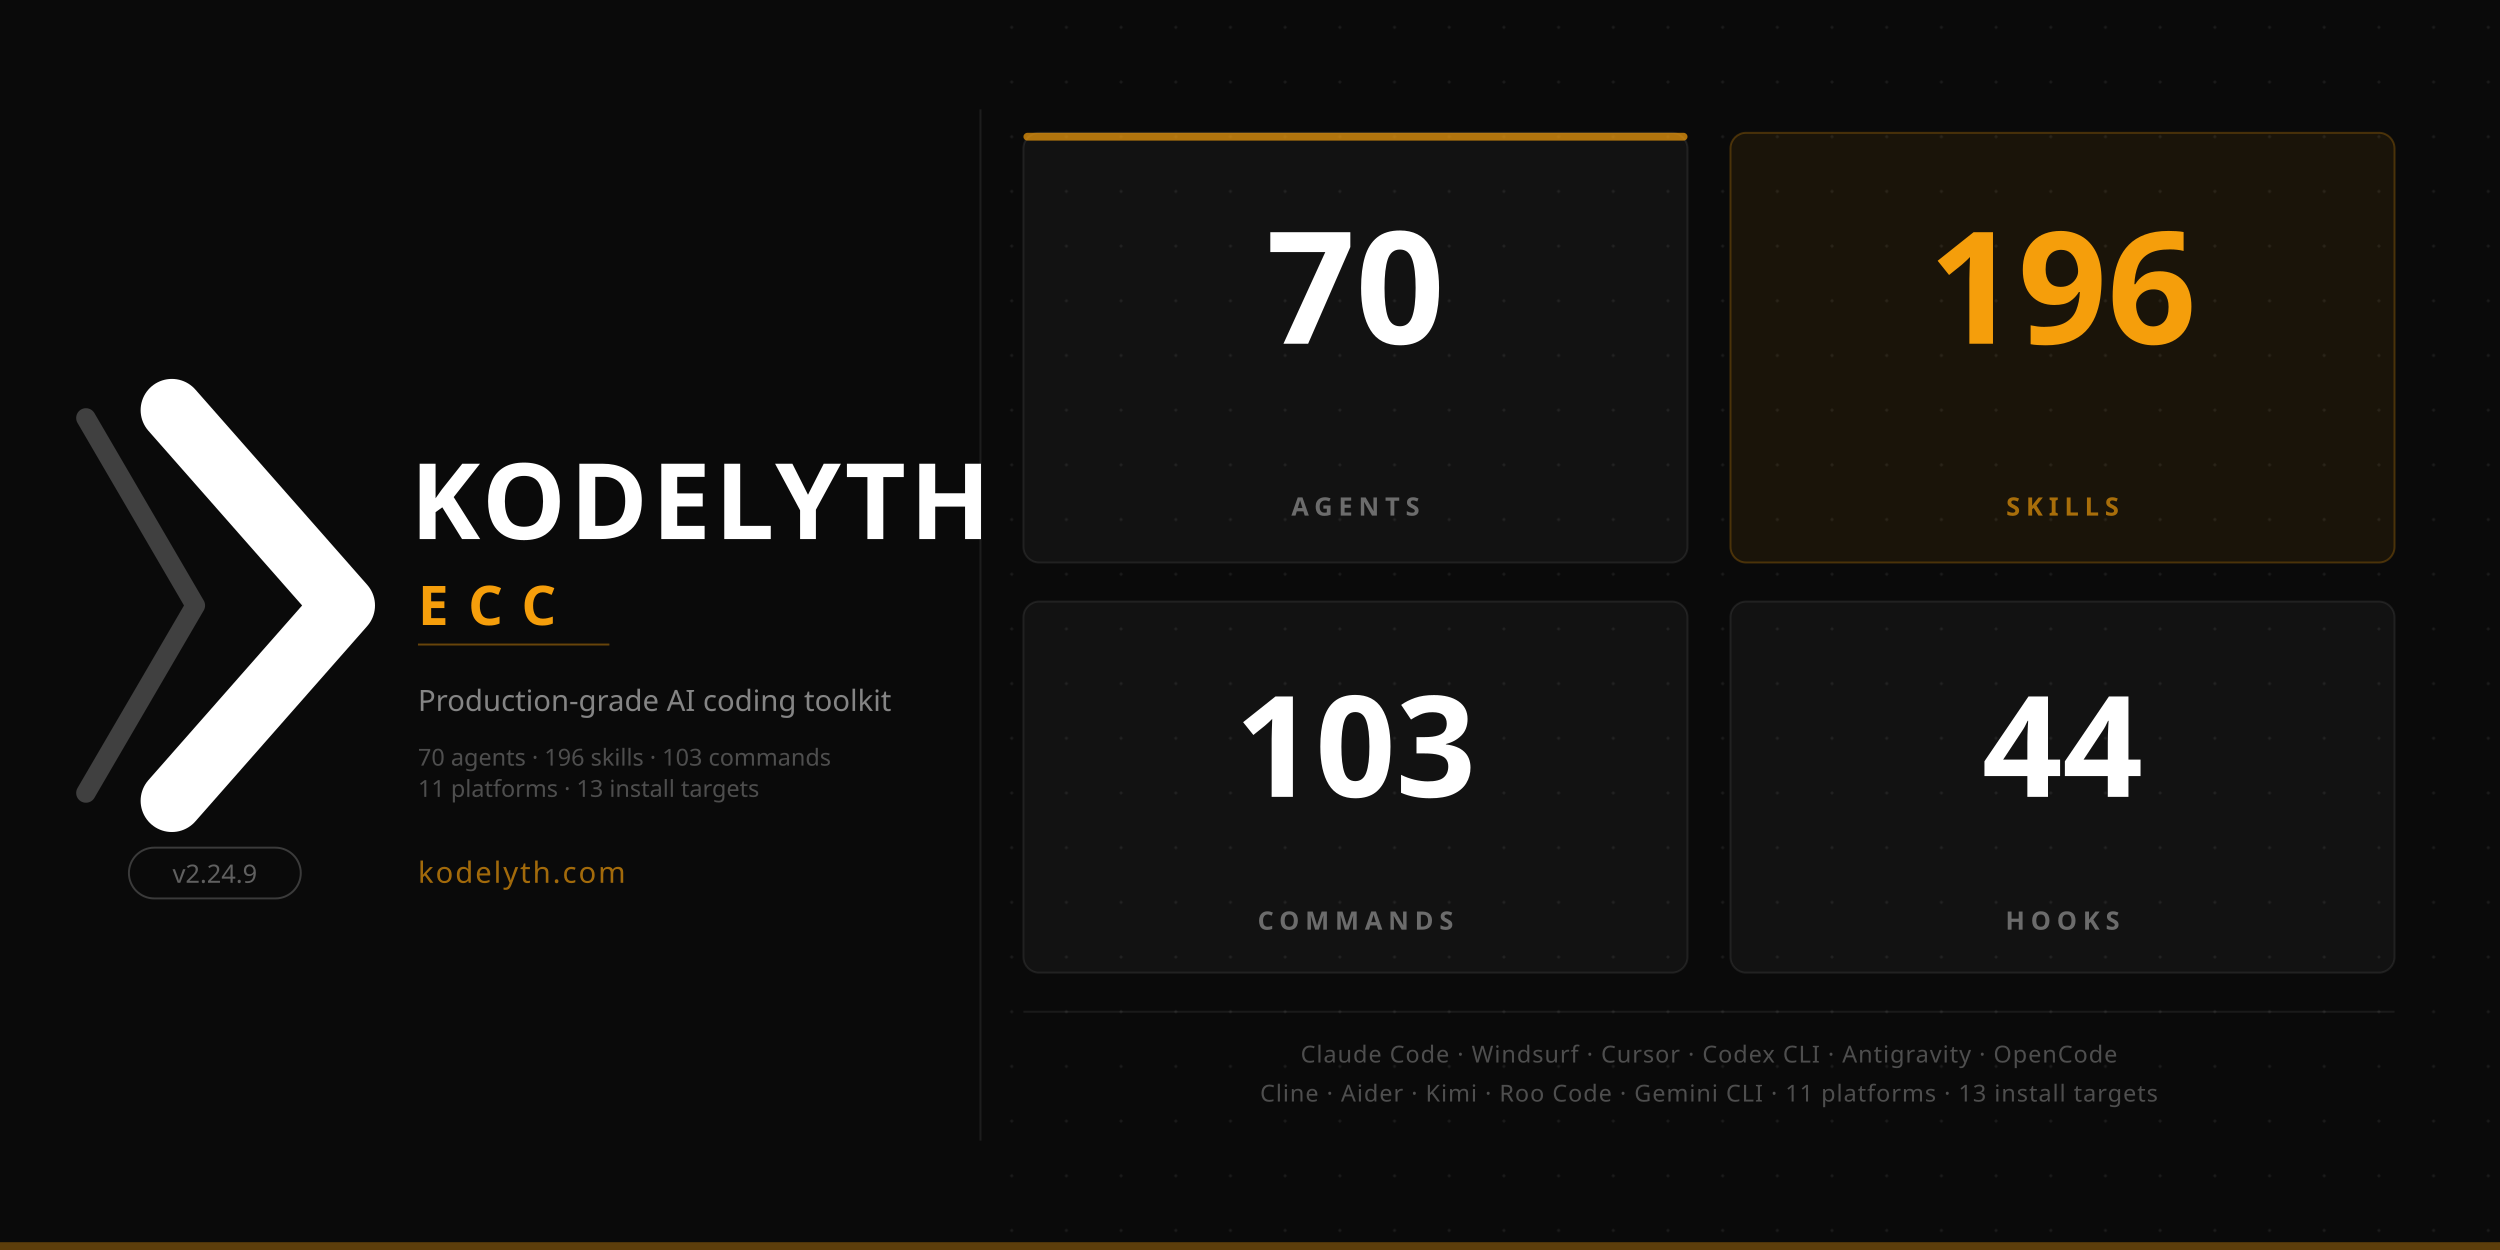
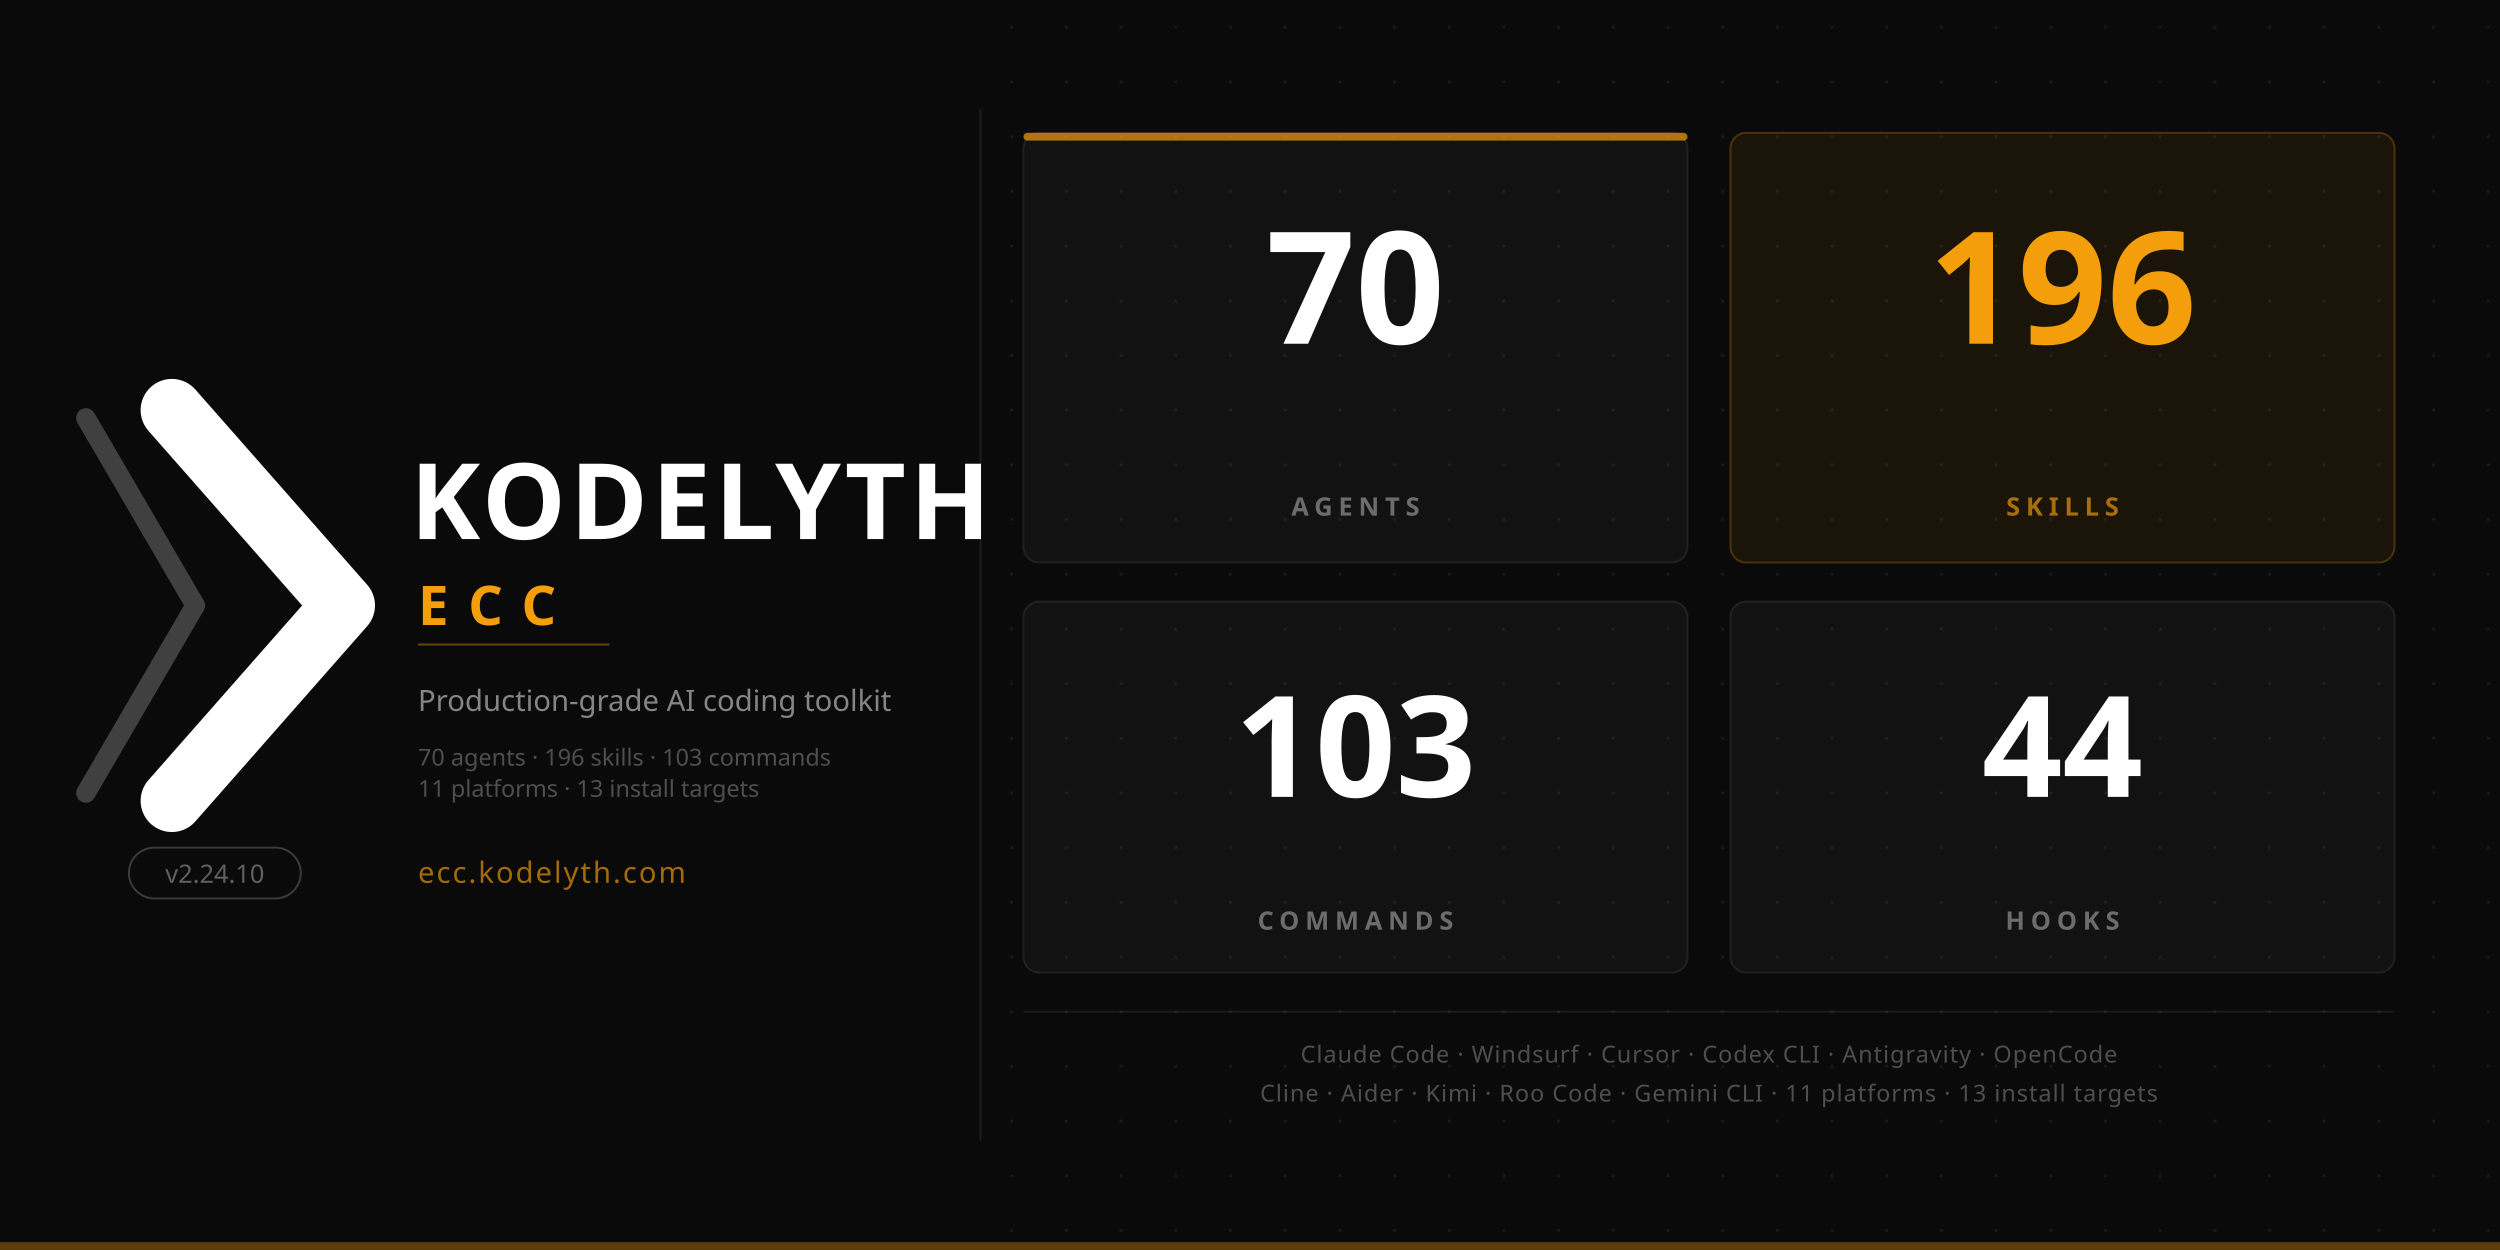
<svg xmlns="http://www.w3.org/2000/svg" viewBox="0 0 1280 640" width="1280" height="640">
  <rect width="1280" height="640" fill="#0a0a0a" />
  <rect x="0" y="636" width="1280" height="4" fill="#f59e0b" opacity="0.35" />
  <defs>
    <pattern id="dots" width="28" height="28" patternUnits="userSpaceOnUse">
      <circle cx="14" cy="14" r="0.8" fill="#ffffff" opacity="0.07" />
    </pattern>
  </defs>
  <rect x="510" y="0" width="770" height="636" fill="url(#dots)" />
  <g transform="translate(88, 210) scale(1.0)">
    <polyline points="-44,4 12,100 -44,196" stroke="#ffffff" stroke-width="10" opacity="0.22" stroke-linecap="round" stroke-linejoin="round" fill="none" />
    <polyline points="0,0 88,100 0,200" stroke="#ffffff" stroke-width="32" stroke-linecap="round" stroke-linejoin="round" fill="none" />
  </g>
  <rect x="66" y="434" width="88" height="26" rx="13" fill="none" stroke="#ffffff" stroke-width="1" opacity="0.20" />
-   <text x="110" y="452" font-family="'Segoe UI', system-ui, -apple-system, sans-serif" font-size="13" font-weight="500" text-anchor="middle" fill="#ffffff" opacity="0.35">v2.24.9</text>
+   <text x="110" y="452" font-family="'Segoe UI', system-ui, -apple-system, sans-serif" font-size="13" font-weight="500" text-anchor="middle" fill="#ffffff" opacity="0.35">v2.24.10</text>
  <text x="210" y="276" font-family="'Segoe UI', system-ui, -apple-system, sans-serif" font-size="54" font-weight="700" letter-spacing="2" fill="#ffffff">KODELYTH</text>
  <text x="214" y="320" font-family="'Segoe UI', system-ui, -apple-system, sans-serif" font-size="28" font-weight="600" letter-spacing="10" fill="#f59e0b">ECC</text>
  <line x1="214" y1="330" x2="312" y2="330" stroke="#f59e0b" stroke-width="1" opacity="0.40" />
  <text x="214" y="364" font-family="'Segoe UI', system-ui, -apple-system, sans-serif" font-size="15" font-weight="400" fill="#ffffff" opacity="0.50">Production-grade AI coding toolkit</text>
  <text x="214" y="392" font-family="'Segoe UI', system-ui, -apple-system, sans-serif" font-size="12" font-weight="400" fill="#ffffff" opacity="0.28">70 agents · 196 skills · 103 commands</text>
  <text x="214" y="408" font-family="'Segoe UI', system-ui, -apple-system, sans-serif" font-size="12" font-weight="400" fill="#ffffff" opacity="0.28">11 platforms · 13 install targets</text>
-   <text x="214" y="452" font-family="'Segoe UI', system-ui, -apple-system, sans-serif" font-size="15" font-weight="500" letter-spacing="1" fill="#f59e0b" opacity="0.65">kodelyth.com</text>
+   <text x="214" y="452" font-family="'Segoe UI', system-ui, -apple-system, sans-serif" font-size="15" font-weight="500" letter-spacing="1" fill="#f59e0b" opacity="0.65">ecc.kodelyth.com</text>
  <line x1="502" y1="56" x2="502" y2="584" stroke="#ffffff" stroke-width="1" opacity="0.08" />
  <rect x="524" y="68" width="340" height="220" rx="8" fill="#ffffff" fill-opacity="0.035" stroke="#ffffff" stroke-width="1" stroke-opacity="0.08" />
  <rect x="524" y="68" width="340" height="4" rx="2" fill="#f59e0b" opacity="0.70" />
  <text x="694" y="176" font-family="'Segoe UI', system-ui, -apple-system, sans-serif" font-size="80" font-weight="700" text-anchor="middle" fill="#ffffff">70</text>
  <text x="694" y="264" font-family="'Segoe UI', system-ui, -apple-system, sans-serif" font-size="13" font-weight="600" text-anchor="middle" letter-spacing="3" fill="#ffffff" opacity="0.38">AGENTS</text>
  <rect x="886" y="68" width="340" height="220" rx="8" fill="#f59e0b" fill-opacity="0.07" stroke="#f59e0b" stroke-width="1" stroke-opacity="0.25" />
  <text x="1056" y="176" font-family="'Segoe UI', system-ui, -apple-system, sans-serif" font-size="80" font-weight="700" text-anchor="middle" fill="#f59e0b">196</text>
  <text x="1056" y="264" font-family="'Segoe UI', system-ui, -apple-system, sans-serif" font-size="13" font-weight="600" text-anchor="middle" letter-spacing="3" fill="#f59e0b" opacity="0.65">SKILLS</text>
  <rect x="524" y="308" width="340" height="190" rx="8" fill="#ffffff" fill-opacity="0.035" stroke="#ffffff" stroke-width="1" stroke-opacity="0.08" />
  <text x="694" y="408" font-family="'Segoe UI', system-ui, -apple-system, sans-serif" font-size="72" font-weight="700" text-anchor="middle" fill="#ffffff">103</text>
  <text x="694" y="476" font-family="'Segoe UI', system-ui, -apple-system, sans-serif" font-size="13" font-weight="600" text-anchor="middle" letter-spacing="3" fill="#ffffff" opacity="0.38">COMMANDS</text>
  <rect x="886" y="308" width="340" height="190" rx="8" fill="#ffffff" fill-opacity="0.035" stroke="#ffffff" stroke-width="1" stroke-opacity="0.08" />
  <text x="1056" y="408" font-family="'Segoe UI', system-ui, -apple-system, sans-serif" font-size="72" font-weight="700" text-anchor="middle" fill="#ffffff">44</text>
  <text x="1056" y="476" font-family="'Segoe UI', system-ui, -apple-system, sans-serif" font-size="13" font-weight="600" text-anchor="middle" letter-spacing="3" fill="#ffffff" opacity="0.38">HOOKS</text>
  <line x1="524" y1="518" x2="1226" y2="518" stroke="#ffffff" stroke-width="1" opacity="0.07" />
  <text x="875" y="544" font-family="'Segoe UI', system-ui, -apple-system, sans-serif" font-size="12" font-weight="400" text-anchor="middle" letter-spacing="0.5" fill="#ffffff" opacity="0.28">Claude Code · Windsurf · Cursor · Codex CLI · Antigravity · OpenCode</text>
  <text x="875" y="564" font-family="'Segoe UI', system-ui, -apple-system, sans-serif" font-size="12" font-weight="400" text-anchor="middle" letter-spacing="0.5" fill="#ffffff" opacity="0.28">Cline · Aider · Kimi · Roo Code · Gemini CLI  ·  11 platforms · 13 install targets</text>
</svg>
